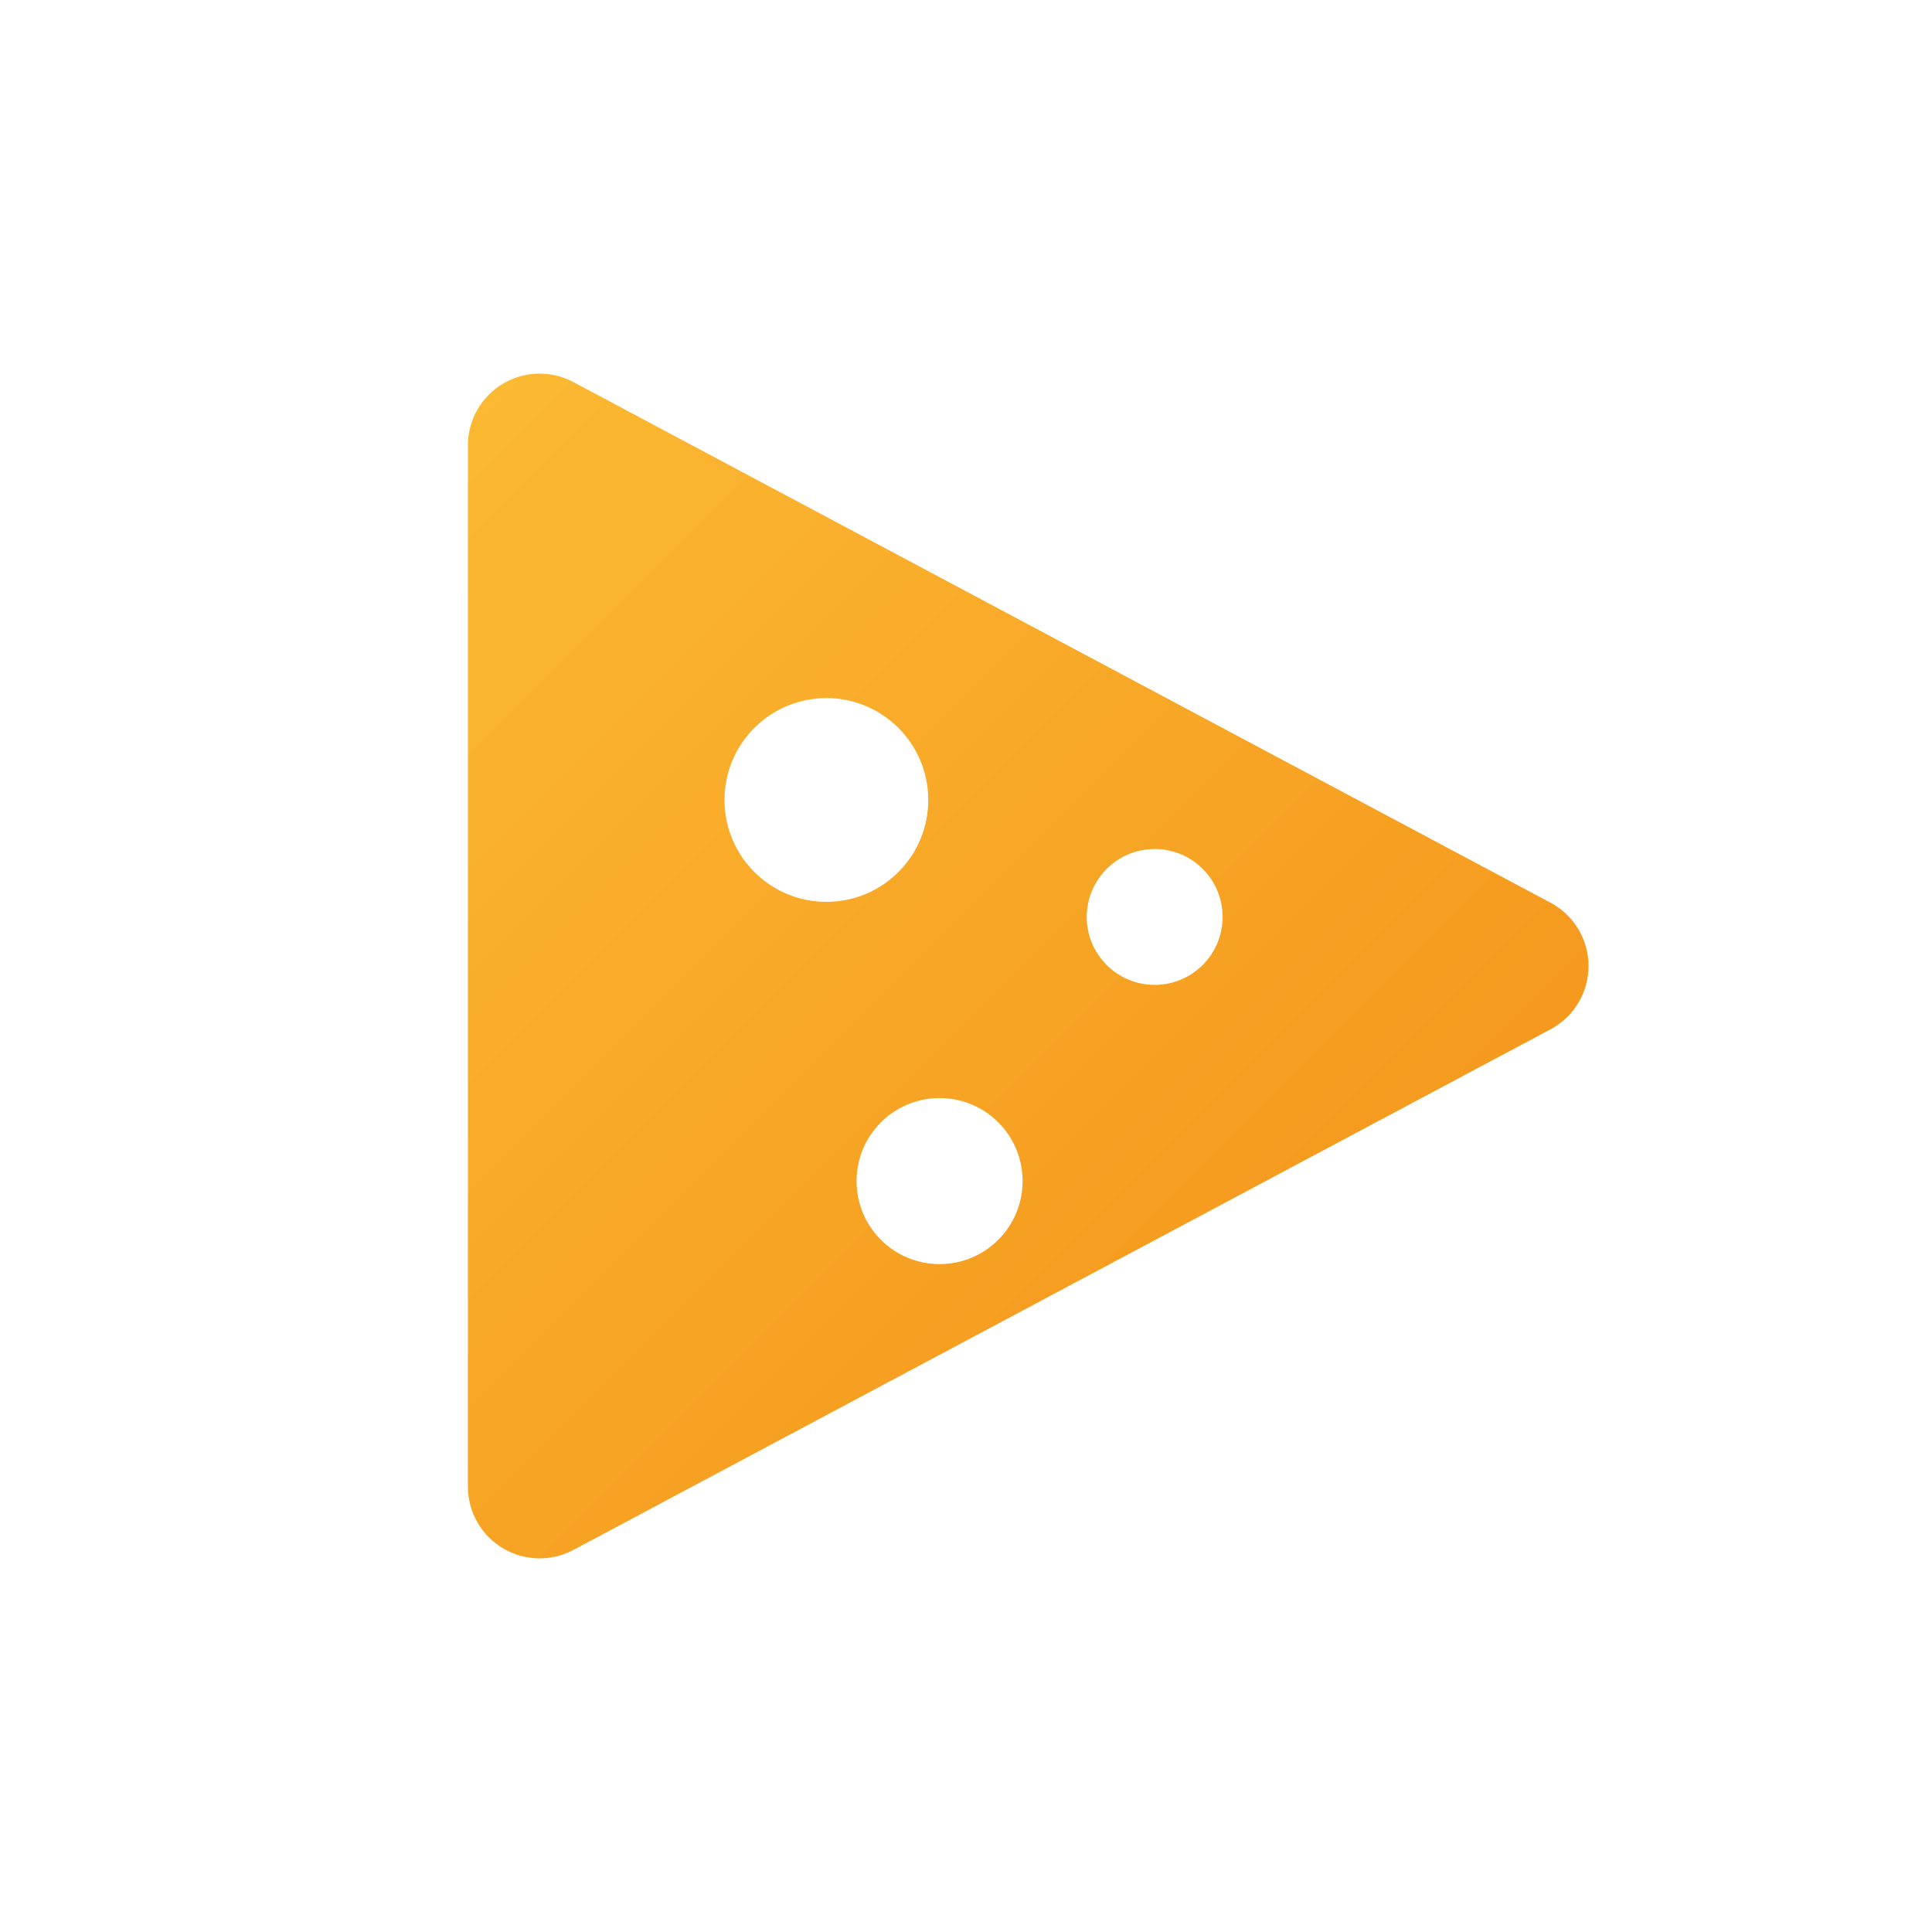
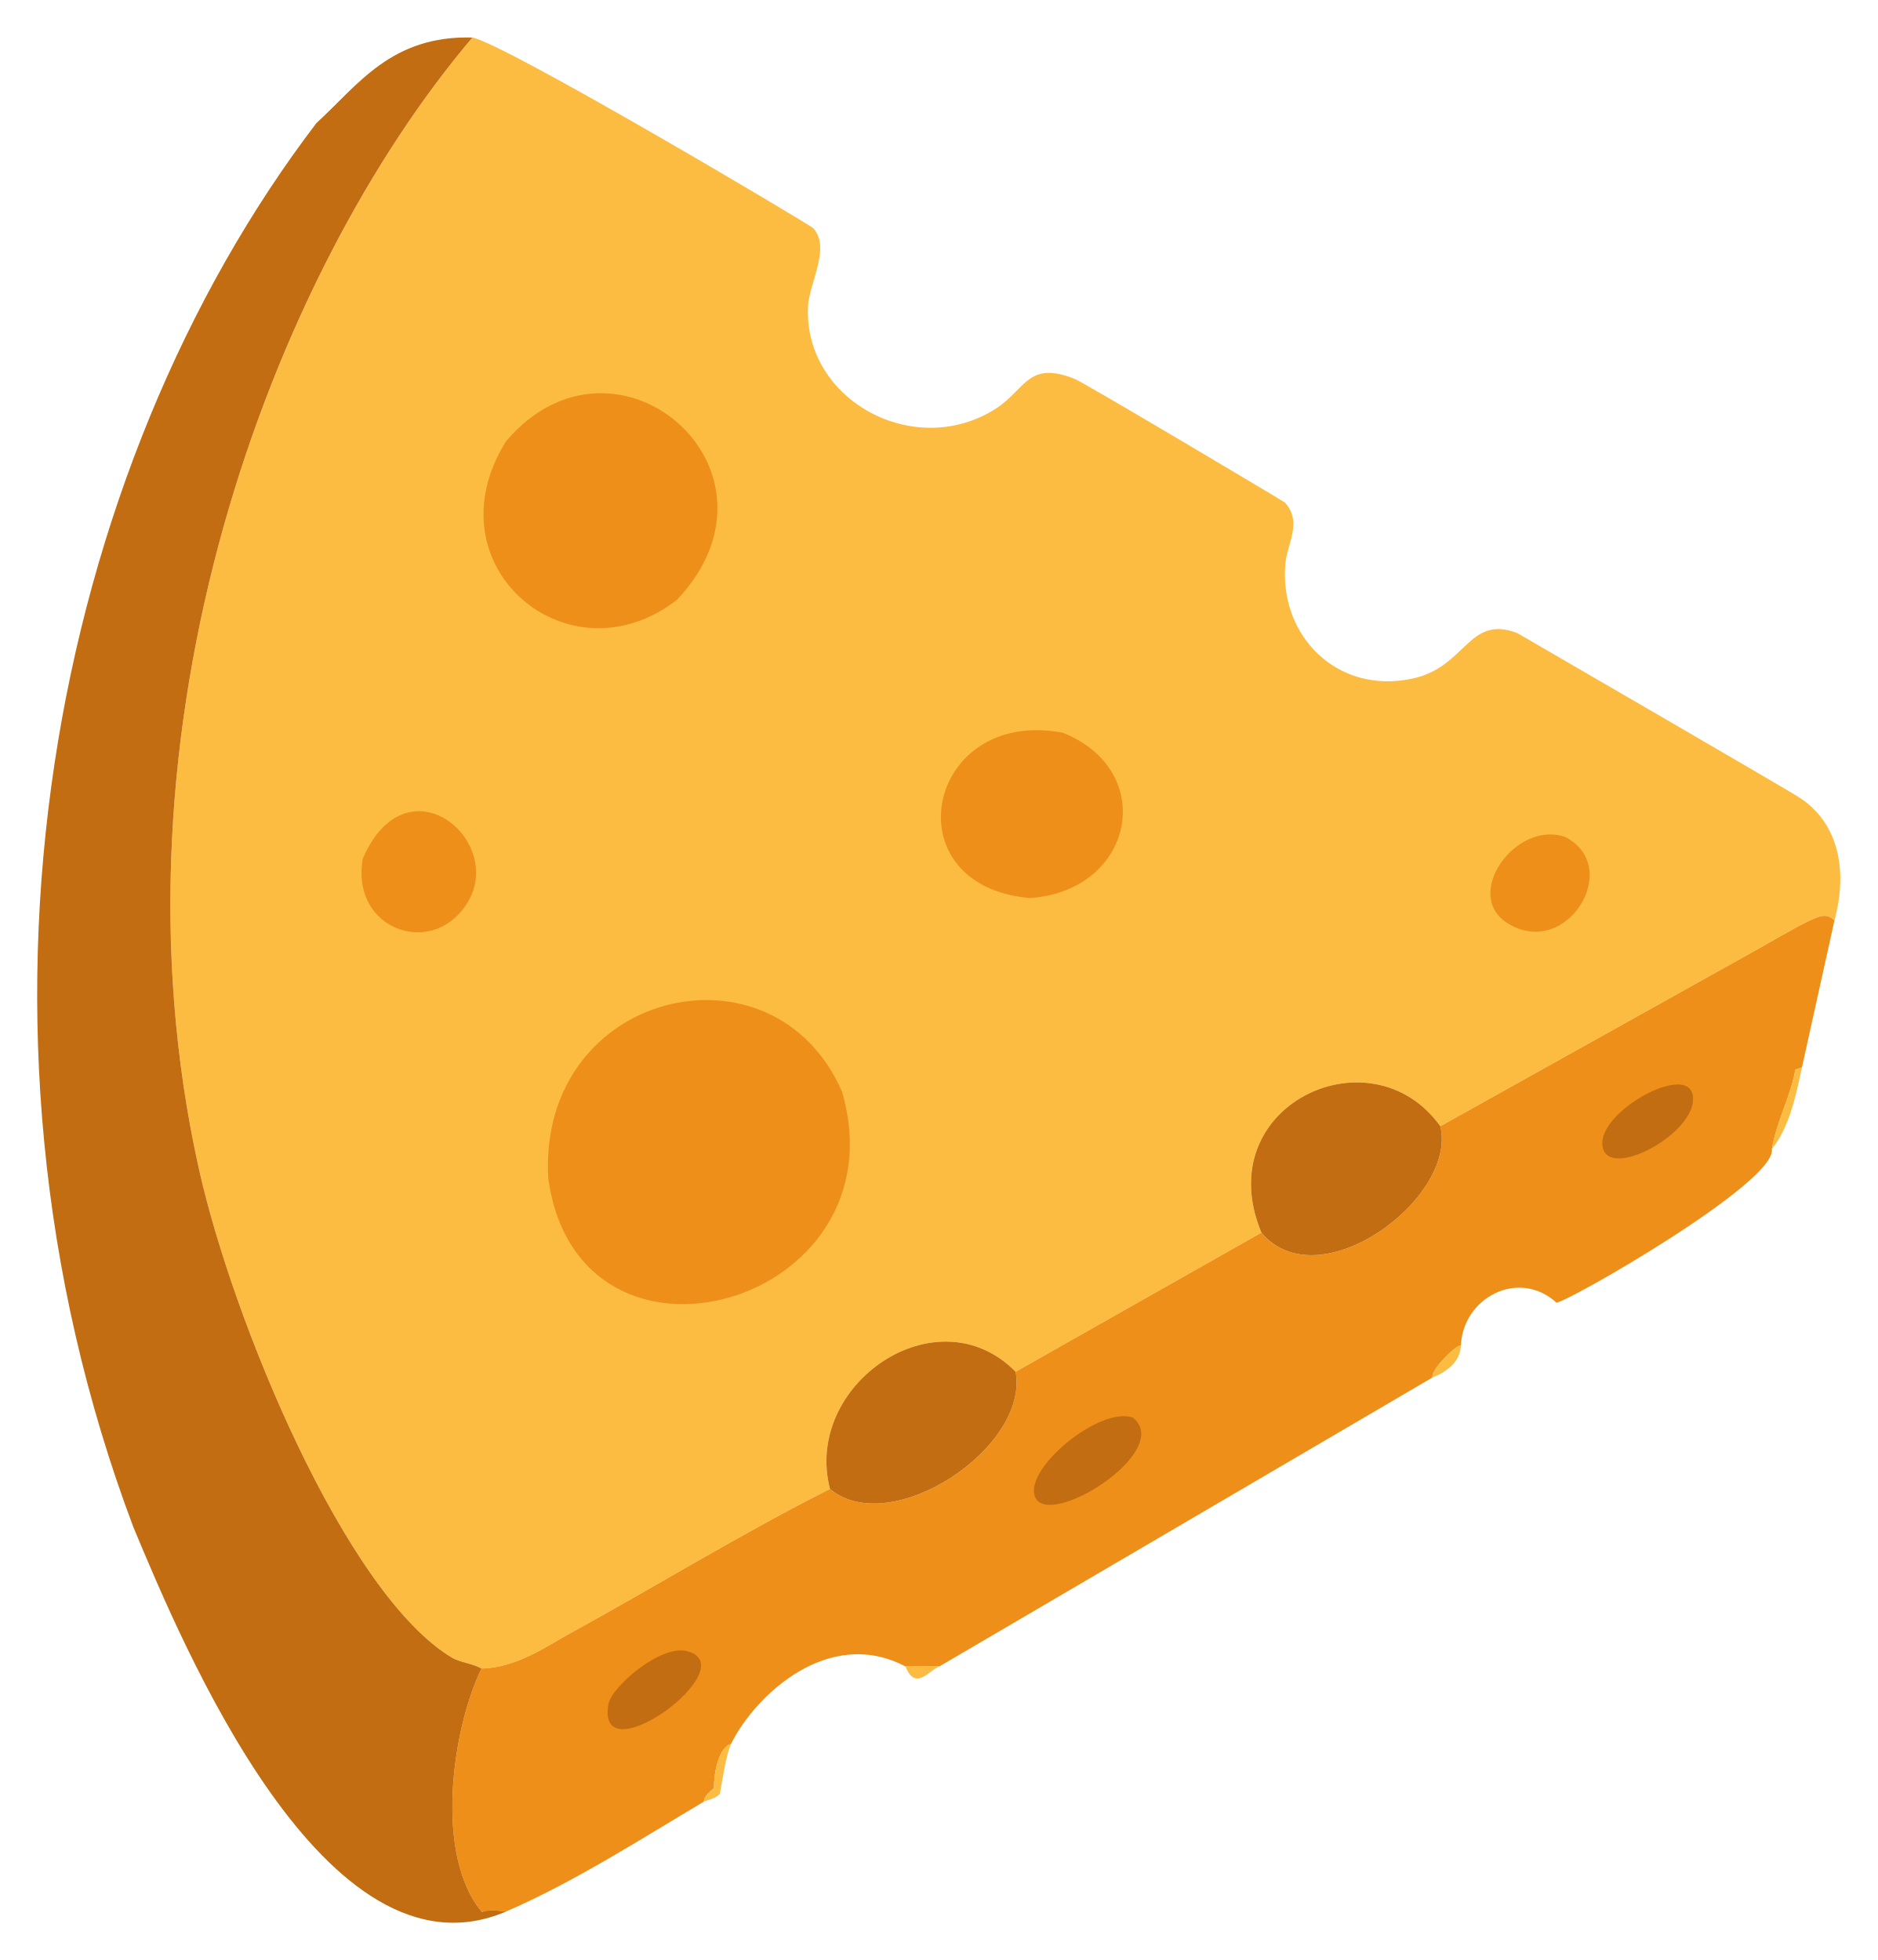
- <svg xmlns="http://www.w3.org/2000/svg" viewBox="0 0 1024 1024" width="100%" height="100%">
-   <defs>
-     <linearGradient id="cheddar" x1="0" y1="0" x2="1024" y2="1024" gradientUnits="userSpaceOnUse">
-       <stop offset="0" stop-color="#FFC93C" />
-       <stop offset="1" stop-color="#F0820F" />
-     </linearGradient>
-   </defs>
-   <path id="chudder_icon" fill="url(#cheddar)" fill-rule="evenodd" d="M303.9,202.5 L821.9,478.5 A38,38 0 0 1 821.9,545.5 L303.9,821.5              A38,38 0 0 1 248.0,788.0 L248.0,236.0 A38,38 0 0 1 303.9,202.5 Z              M438,370 A54,54 0 1 0 438,478 A54,54 0 1 0 438,370 Z              M612,450 A36,36 0 1 0 612,522 A36,36 0 1 0 612,450 Z              M498,582 A44,44 0 1 0 498,670 A44,44 0 1 0 498,582 Z" />
+ <svg xmlns="http://www.w3.org/2000/svg" viewBox="509.2 181.2 389.8 406.9" width="100%" height="100%">
+   <g id="chudder_icon">
+     <path d="M889.98,372.25 C887.65,370.49 887.52,370.56 873.19,378.73 L808.16,415.01 C793.82,394.93 760.03,410.68 771.03,437.10 L720.01,465.98 C703.67,449.40 675.84,468.63 681.48,490.31 C663.14,499.56 645.74,510.28 627.75,520.17 C623.23,522.57 616.68,527.43 609.14,527.59 C607.59,526.67 604.49,526.22 603.10,525.39 C580.86,512.17 557.42,455.10 550.46,423.75 C530.18,332.48 565.45,238.31 607.25,188.99 C614.21,190.35 677.44,227.93 678.01,228.57 C681.74,232.75 677.07,239.92 676.90,245.12 C676.23,264.44 699.15,276.75 715.89,266.04 C722.12,262.05 722.51,255.99 732.25,259.85 C734.30,260.67 775.73,285.34 775.90,285.53 C779.60,289.56 776.37,294.04 776.00,298.21 C774.67,313.15 786.73,325.47 802.42,322.07 C813.62,319.64 813.90,308.80 824.08,312.60 C824.08,312.60 881.22,345.72 882.42,346.61 C889.79,351.16 893.18,360.27 889.98,372.25 Z" fill="#FCBC41" />
+     <path d="M683.97,407.83 C696.84,452.06 629.29,471.47 623.00,425.81 C620.82,386.79 669.77,375.17 683.97,407.83 Z" fill="#EE8F1A" />
+     <path d="M649.78,305.66 C627.35,323.26 598.03,298.74 614.24,272.80 C636.96,246.03 675.04,278.73 649.78,305.66 Z" fill="#EE8F1A" />
+     <path d="M729.75,333.30 C749.64,341.16 744.66,366.14 723.00,367.63 C693.97,365.20 701.30,328.01 729.75,333.30 Z" fill="#EE8F1A" />
+     <path d="M604.25,371.15 C596.49,379.16 582.09,373.14 584.50,359.47 C594.14,337.08 616.98,358.02 604.25,371.15 Z" fill="#EE8F1A" />
+     <path d="M834.11,354.97 C846.13,361.18 834.46,380.37 822.25,372.95 C812.55,367.05 823.86,351.34 834.11,354.97 Z" fill="#EE8F1A" />
+     <path d="M889.98,372.25 L883.22,402.80 L881.86,403.25 C880.88,408.81 877.97,413.92 876.98,419.75 C878.08,426.70 833.87,451.93 832.25,451.62 C824.37,444.46 812.82,450.66 812.44,460.52 C811.77,460.52 810.43,461.70 809.04,463.13 C807.64,464.57 806.50,466.07 806.50,467.19 L704.22,527.13 L697.16,527.17 C681.25,518.76 666.00,533.05 660.93,543.25 C658.17,543.96 657.30,550.14 657.41,552.39 C656.47,553.30 655.59,553.72 655.25,555.25 C643.22,562.39 628.07,572.11 614.25,578.03 C613.35,577.91 609.97,577.56 609.26,578.16 C599.36,566.45 602.95,540.41 609.14,527.59 C616.68,527.43 623.23,522.57 627.75,520.17 C645.74,510.28 663.14,499.56 681.48,490.31 C694.01,500.82 722.88,481.77 720.01,465.98 L771.03,437.10 C782.97,451.35 811.78,429.83 808.16,415.01 L873.19,378.73 C887.52,370.56 887.65,370.49 889.98,372.25 Z" fill="#EE8F1A" />
+     <path d="M744.35,475.50 C752.99,482.46 726.58,499.02 724.00,491.85 C721.88,485.94 737.56,473.07 744.35,475.50 Z" fill="#C26D11" />
+     <path d="M651.87,524.00 C664.11,527.30 632.74,550.30 635.50,534.95 C636.14,531.39 646.35,522.51 651.87,524.00 Z" fill="#C26D11" />
+     <path d="M860.50,408.33 C862.29,415.69 844.18,425.91 842.00,419.85 C839.49,412.85 858.91,401.80 860.50,408.33 Z" fill="#C26D11" />
+     <path d="M607.25,188.99 C565.45,238.31 530.18,332.48 550.46,423.75 C557.42,455.10 580.86,512.17 603.10,525.39 C604.49,526.22 607.59,526.67 609.14,527.59 C602.95,540.41 599.36,566.45 609.26,578.16 C609.97,577.56 613.35,577.91 614.25,578.03 C576.74,594.10 547.13,522.78 536.89,498.25 C497.15,392.84 520.27,278.36 574.88,206.75 C583.54,198.83 590.38,188.53 607.25,188.99 Z" fill="#C26D11" />
+     <path d="M808.16,415.01 C811.78,429.83 782.97,451.35 771.03,437.10 C760.03,410.68 793.82,394.93 808.16,415.01 Z" fill="#C26D11" />
+     <path d="M720.01,465.98 C722.88,481.77 694.01,500.82 681.48,490.31 C675.84,468.63 703.67,449.40 720.01,465.98 Z" fill="#C26D11" />
+     <path d="M883.22,402.80 C881.91,409.24 880.36,415.58 876.98,419.75 C877.97,413.92 880.88,408.81 881.86,403.25 L883.22,402.80 Z" fill="#FCBC41" />
+     <path d="M660.93,543.25 C659.81,545.83 659.17,550.71 658.64,553.52 C658.04,554.53 655.43,555.09 655.25,555.25 C655.59,553.72 656.47,553.30 657.41,552.39 C657.30,550.14 658.17,543.96 660.93,543.25 Z" fill="#FCBC41" />
+     <path d="M812.44,460.52 C812.28,464.07 809.32,466.05 806.50,467.19 C806.50,466.07 807.64,464.57 809.04,463.13 C810.43,461.70 811.77,460.52 812.44,460.52 Z" fill="#FCBC41" />
+     <path d="M704.22,527.13 C702.09,527.89 699.21,532.39 697.16,527.17 L704.22,527.13 Z" fill="#FCBC41" />
+   </g>
</svg>
